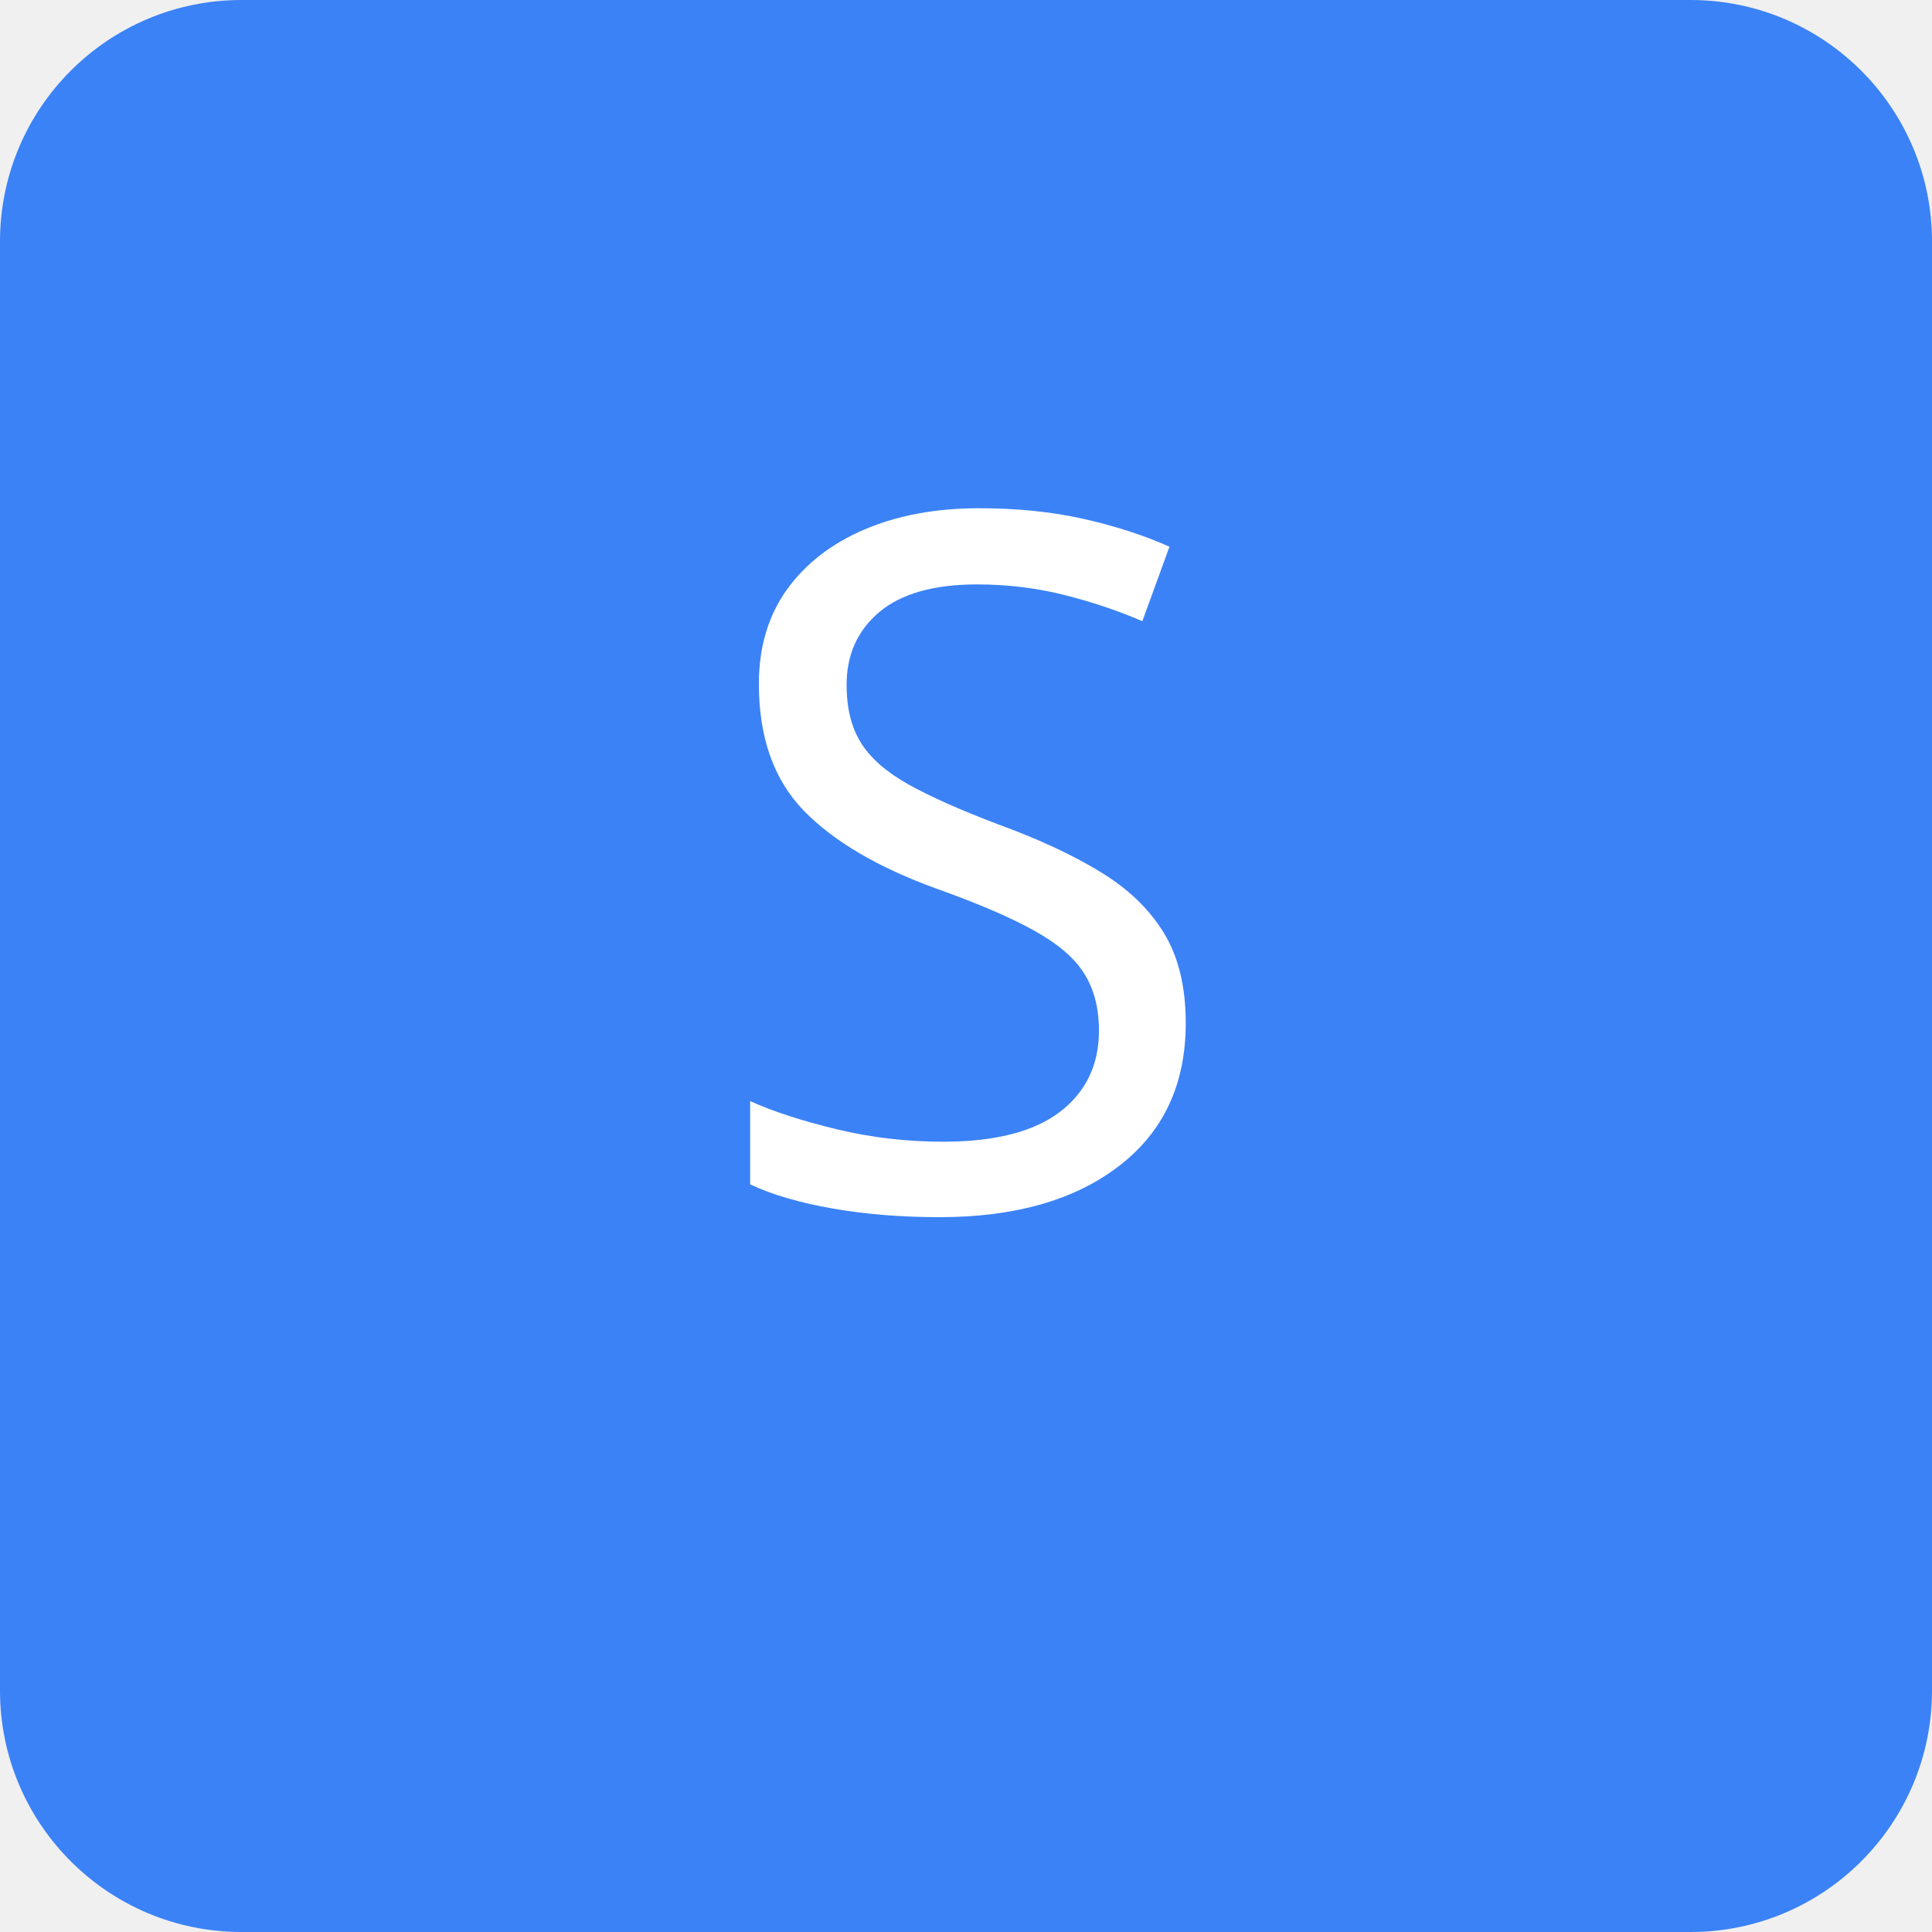
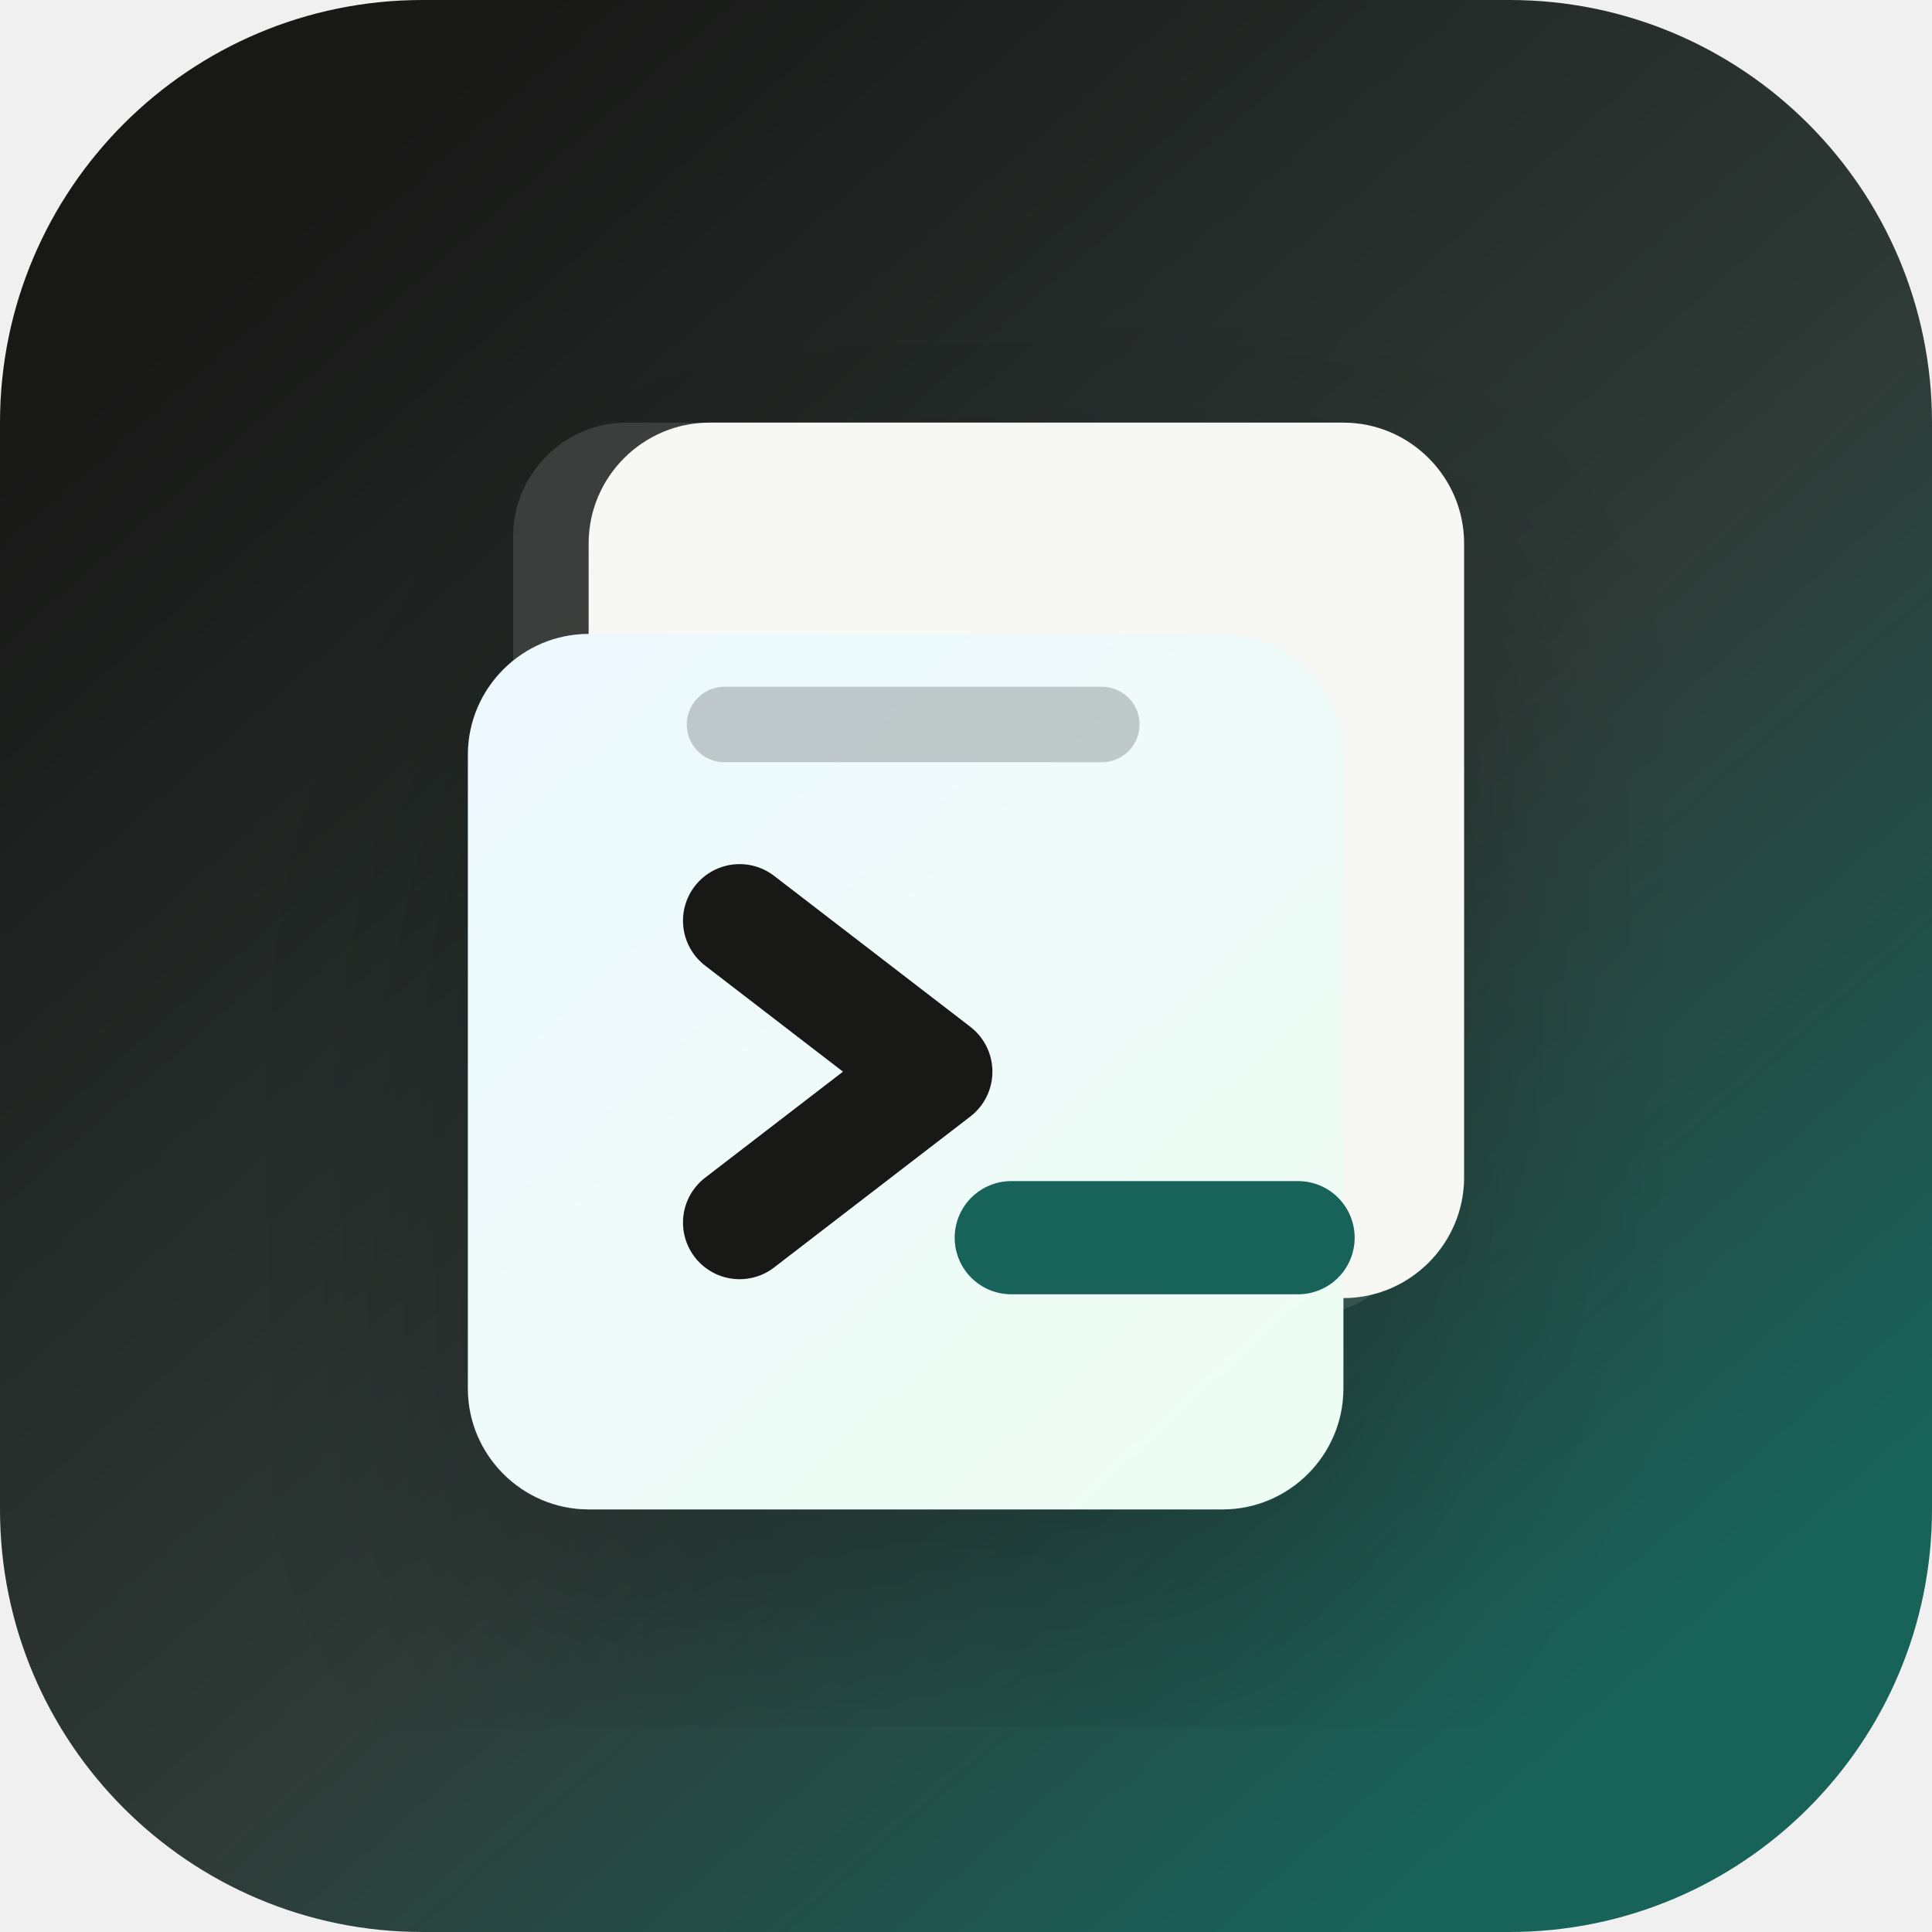
- <svg xmlns="http://www.w3.org/2000/svg" width="128" height="128">
-   <rect width="128" height="128" rx="16" fill="#3b82f6" />
-   <text x="64" y="80" text-anchor="middle" fill="white" font-size="64" font-family="sans-serif">S</text>
+ <svg xmlns="http://www.w3.org/2000/svg" viewBox="0 0 128 128" role="img" aria-labelledby="title desc">
+   <defs>
+     <linearGradient id="sp-bg" x1="20" y1="14" x2="108" y2="114" gradientUnits="userSpaceOnUse">
+       <stop offset="0" stop-color="#181817" />
+       <stop offset="0.58" stop-color="#2f3b37" />
+       <stop offset="1" stop-color="#17635a" />
+     </linearGradient>
+     <linearGradient id="sp-accent" x1="42" y1="35" x2="92" y2="89" gradientUnits="userSpaceOnUse">
+       <stop offset="0" stop-color="#7dd3fc" />
+       <stop offset="1" stop-color="#86efac" />
+     </linearGradient>
+     <filter id="sp-shadow" x="-20%" y="-20%" width="140%" height="140%">
+       <feDropShadow dx="0" dy="8" stdDeviation="9" flood-color="#000000" flood-opacity="0.22" />
+     </filter>
+   </defs>
+   <rect width="128" height="128" rx="28" fill="url(#sp-bg)" />
+   <path d="M34 35.5C34 31.4 37.4 28 41.5 28h45c4.1 0 7.5 3.4 7.5 7.5v44.2c0 3.7-2.7 6.8-6.3 7.4L51 93.3c-4.6.8-8.8-2.8-8.8-7.4V63.7H34V35.5Z" fill="#ffffff" opacity="0.13" />
+   <g filter="url(#sp-shadow)">
+     <path d="M39 36c0-4.4 3.6-8 8-8h42c4.4 0 8 3.6 8 8v42c0 4.4-3.6 8-8 8H47c-4.4 0-8-3.6-8-8V36Z" fill="#f7f7f4" />
+     <path d="M31 50c0-4.4 3.6-8 8-8h42c4.4 0 8 3.6 8 8v42c0 4.4-3.6 8-8 8H39c-4.4 0-8-3.6-8-8V50Z" fill="#ffffff" />
+     <path d="M31 50c0-4.4 3.6-8 8-8h42c4.4 0 8 3.6 8 8v42c0 4.4-3.6 8-8 8H39c-4.4 0-8-3.6-8-8V50Z" fill="url(#sp-accent)" opacity="0.14" />
+   </g>
+   <path d="M49 61l13 10-13 10" fill="none" stroke="#181817" stroke-linecap="round" stroke-linejoin="round" stroke-width="7.5" />
+   <path d="M67 82h19" fill="none" stroke="#17635a" stroke-linecap="round" stroke-width="7.5" />
+   <path d="M48 48h25" fill="none" stroke="#181817" stroke-linecap="round" stroke-width="5" opacity="0.22" />
</svg>
